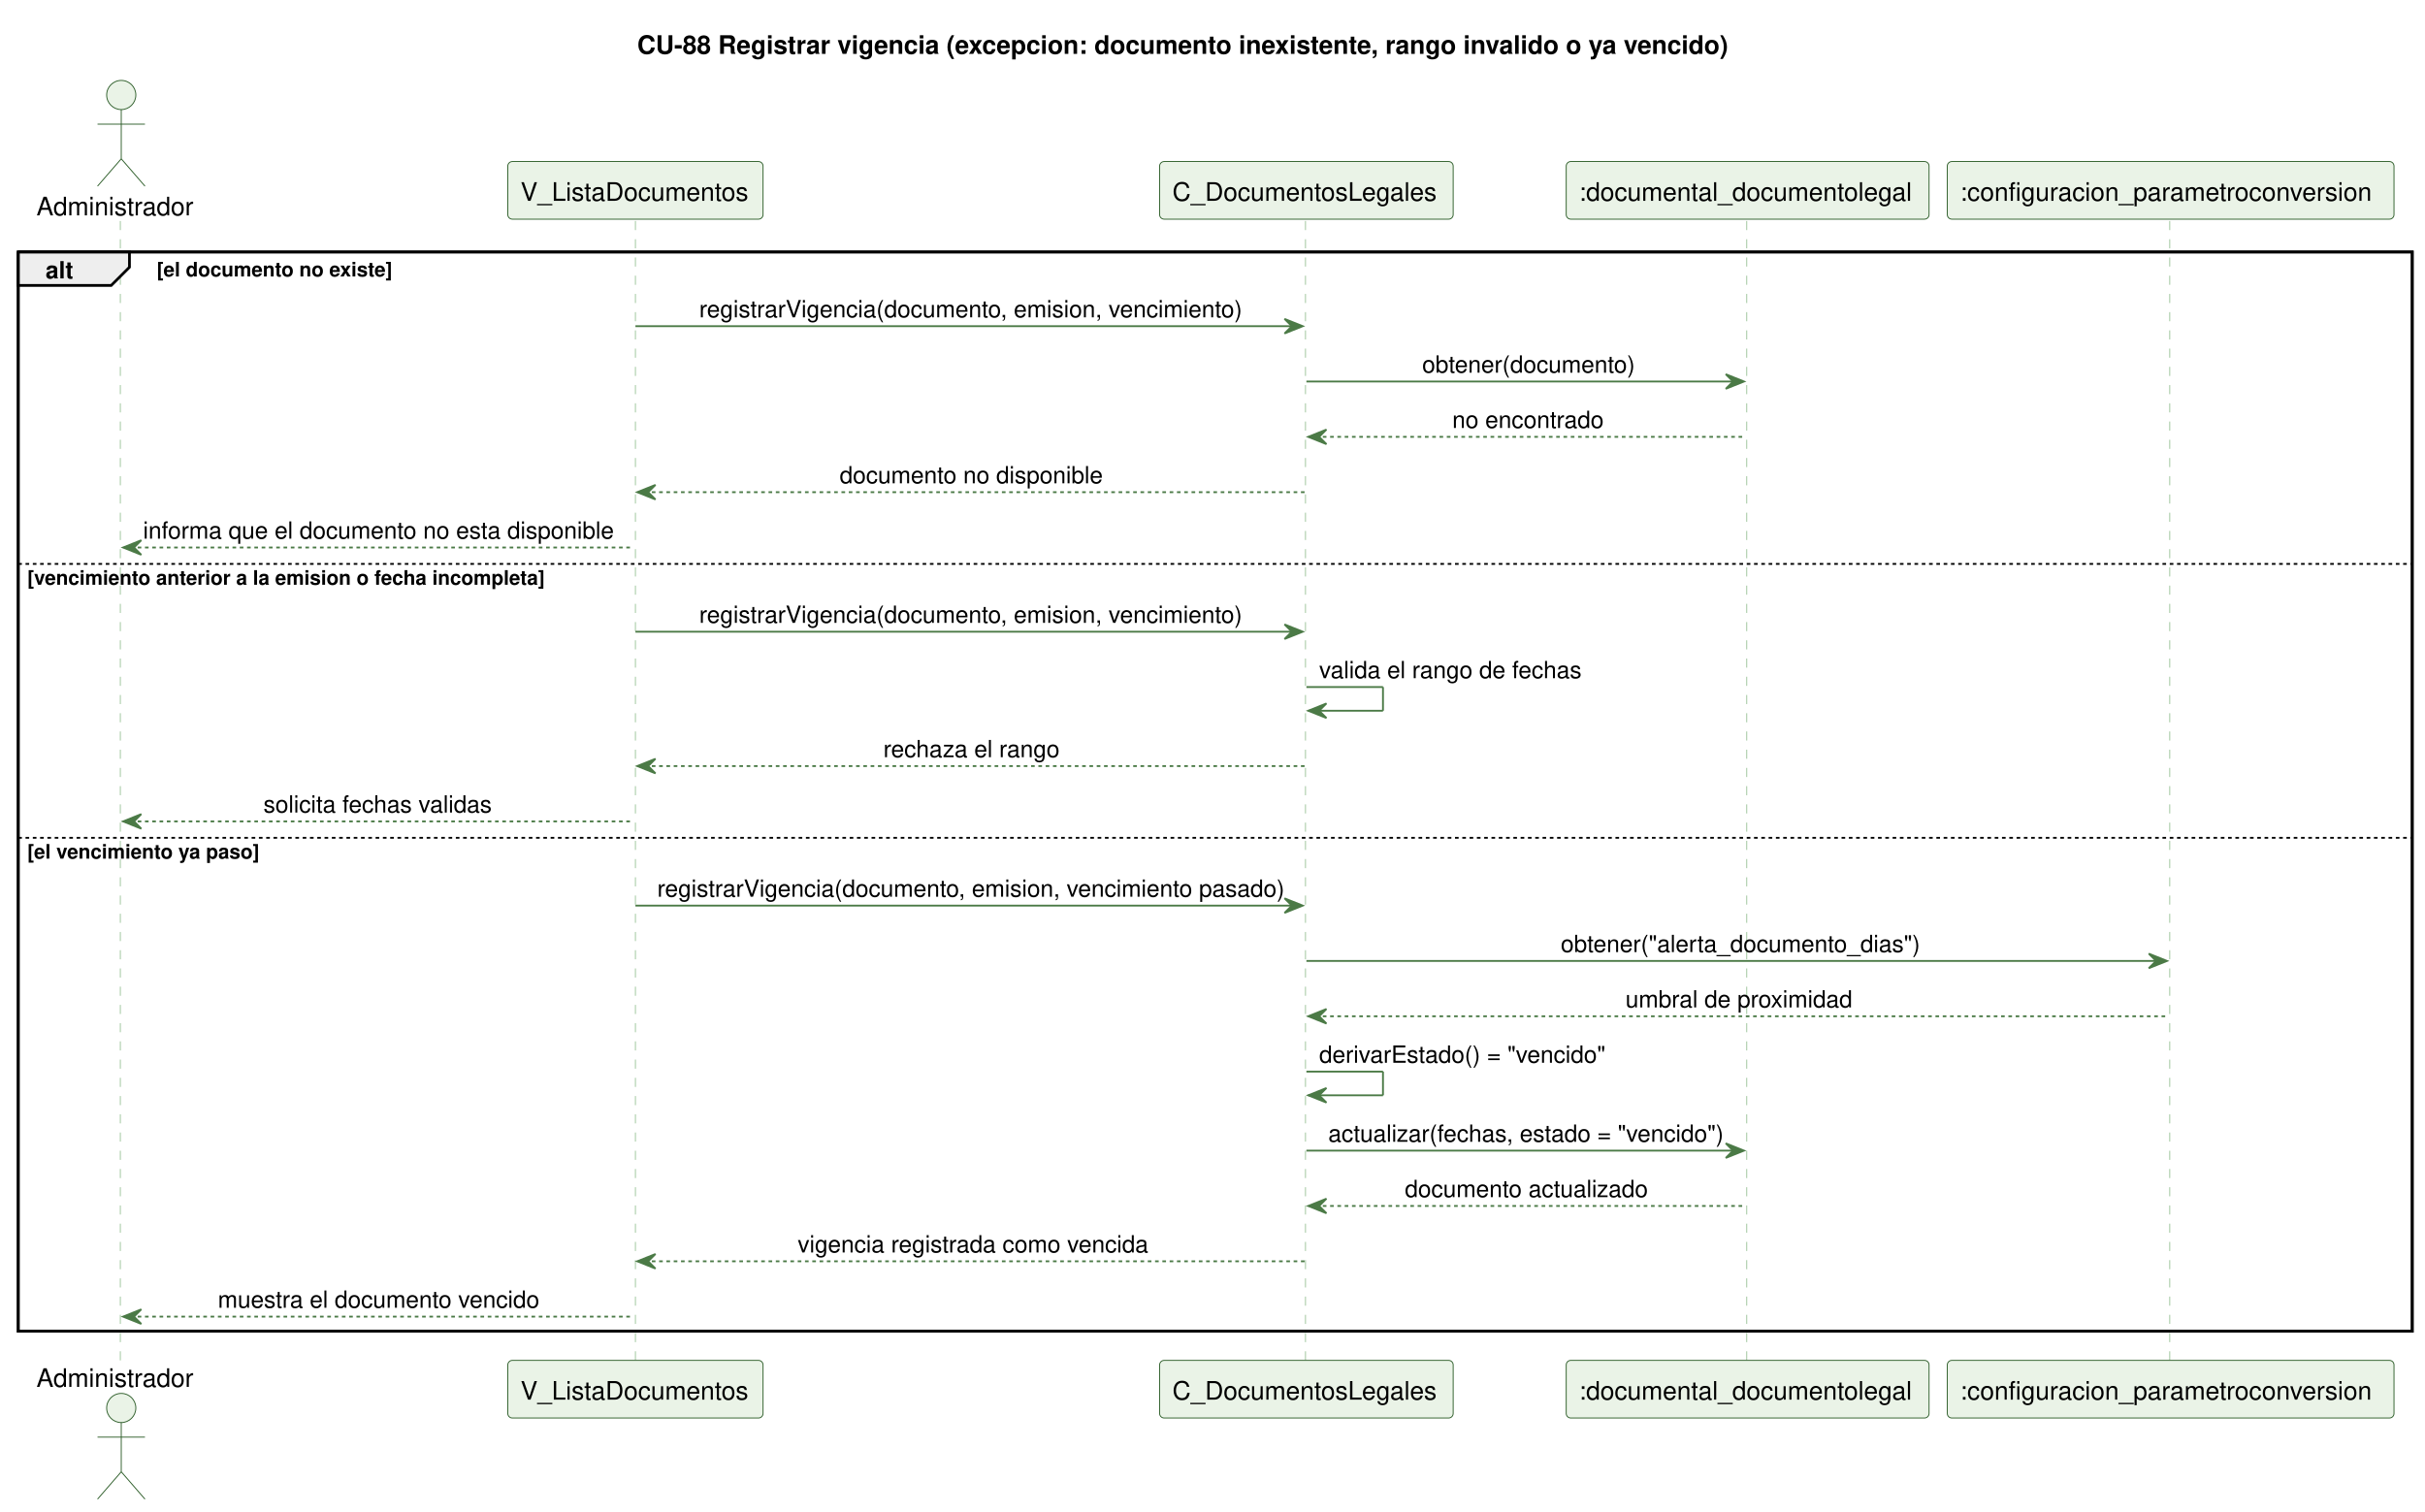
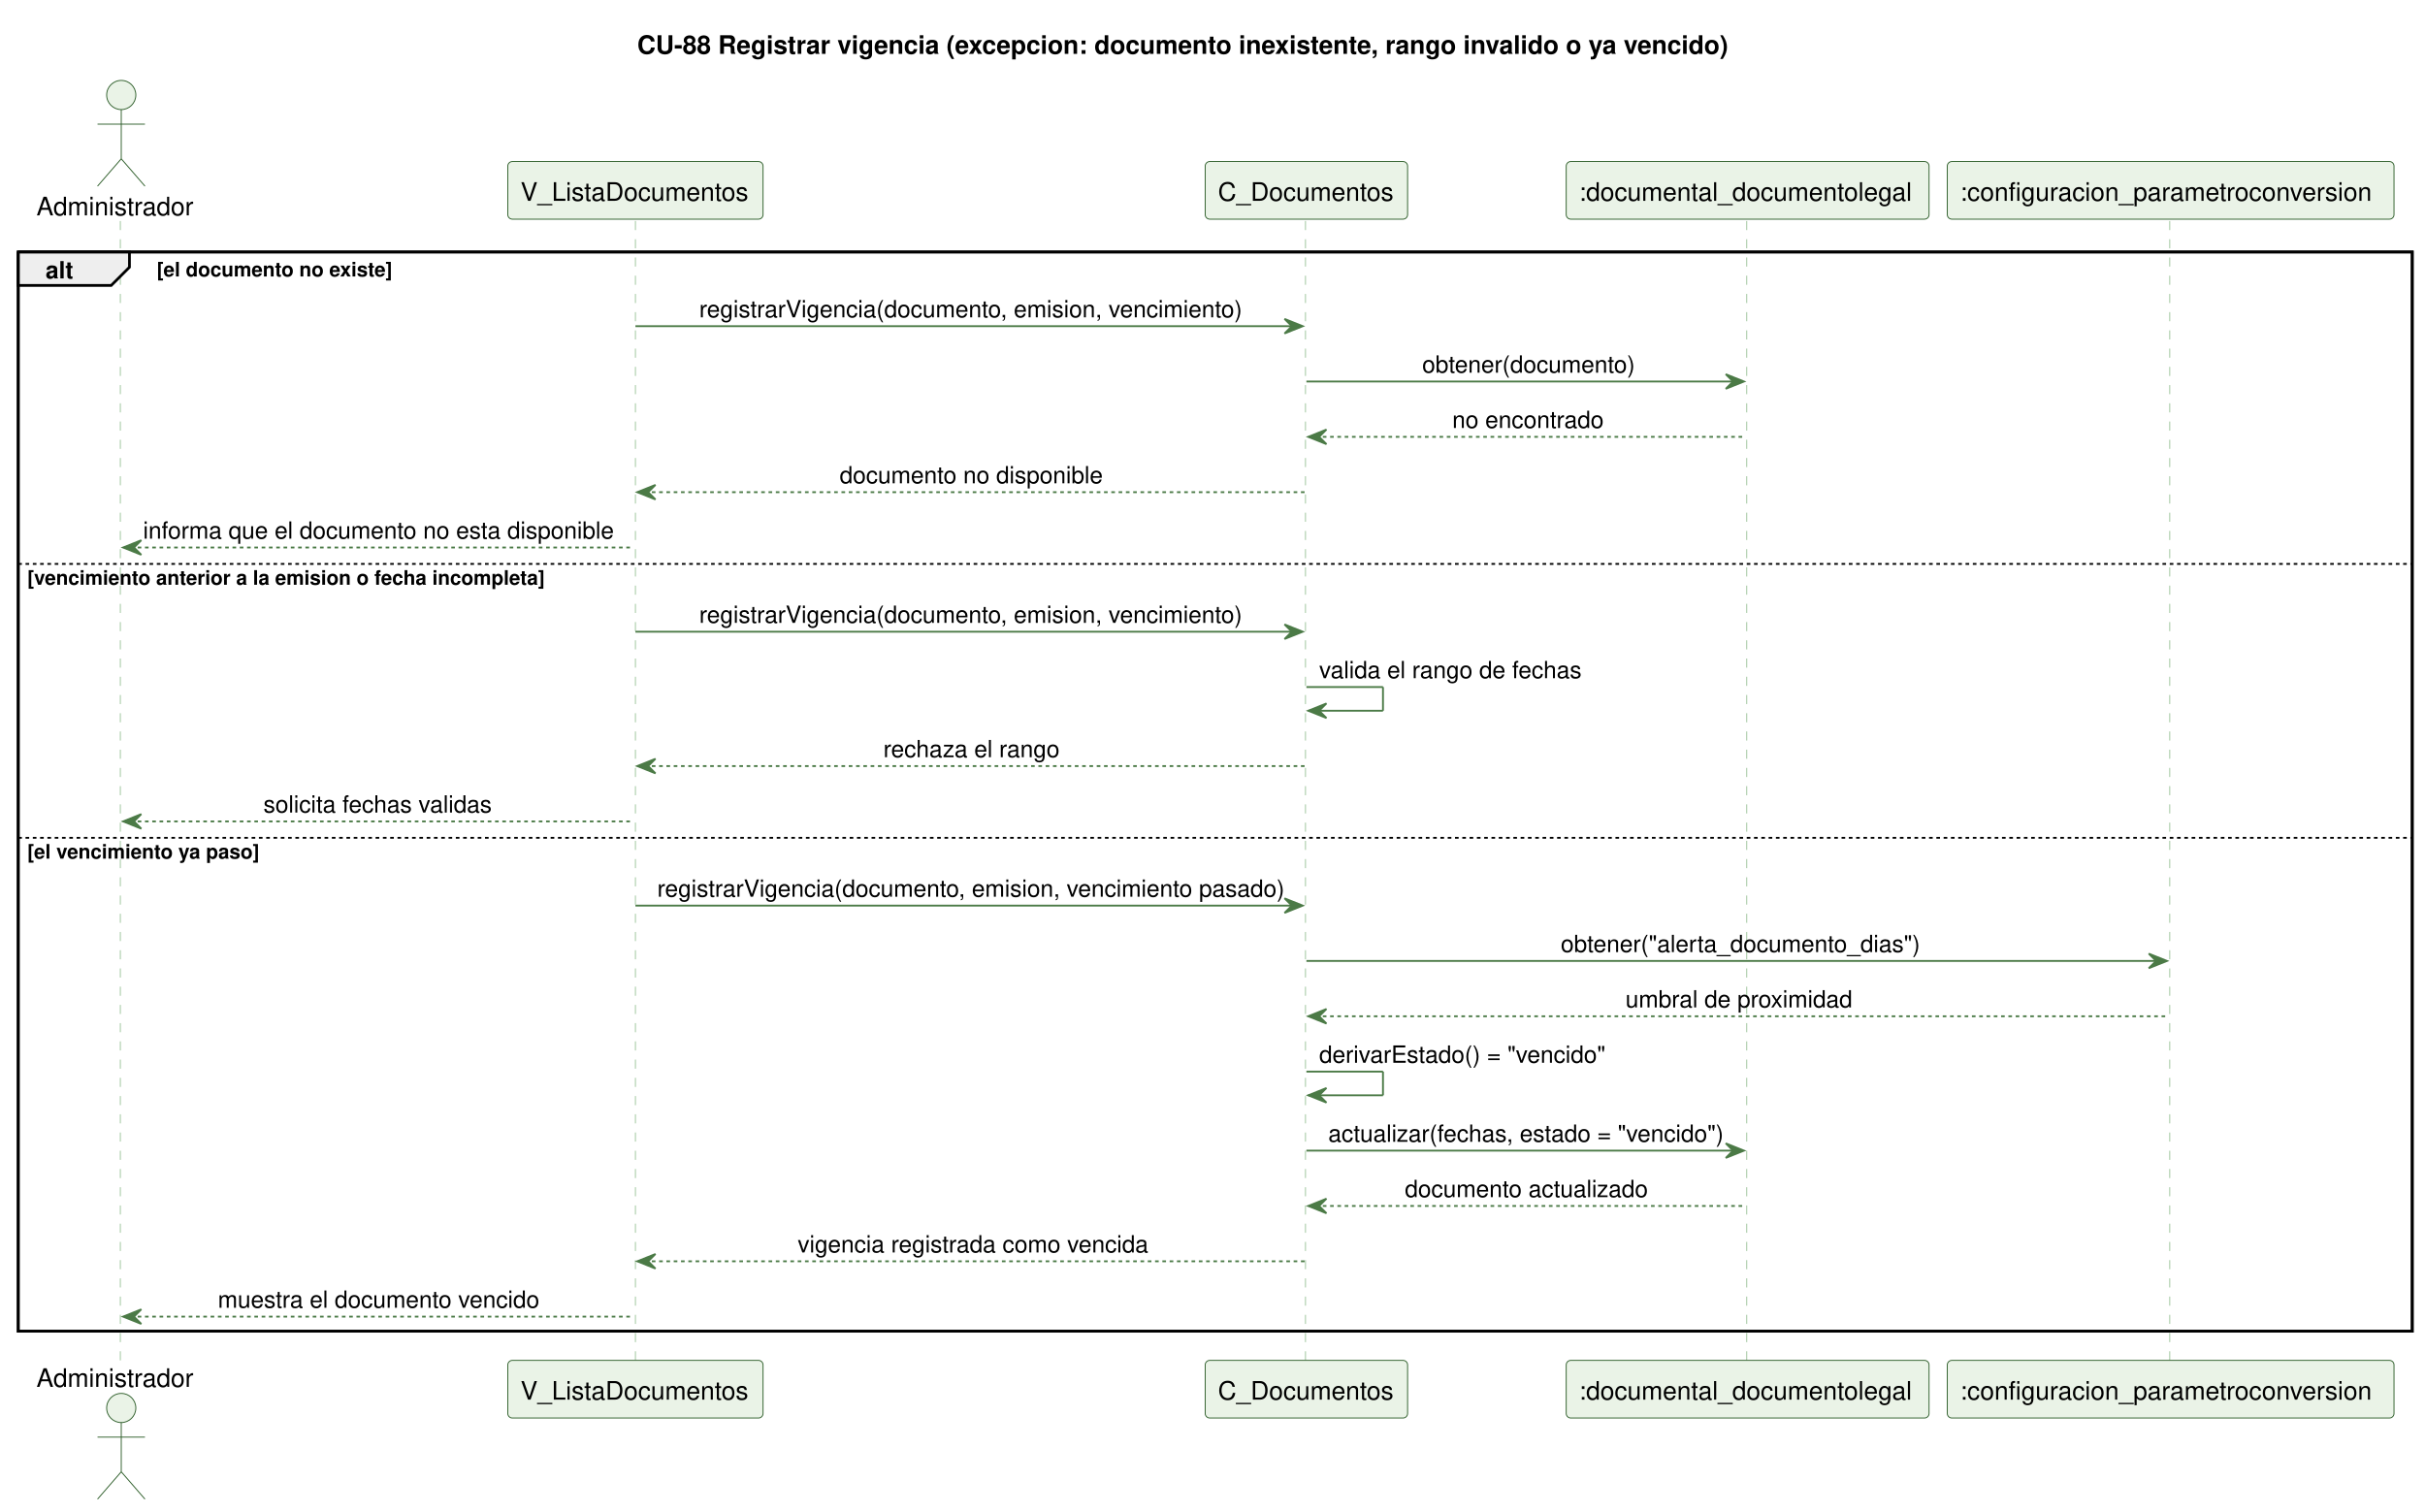
<svg xmlns="http://www.w3.org/2000/svg" contentStyleType="text/css" height="829px" preserveAspectRatio="none" style="width:1330px;height:829px;background:#FFFFFF;" version="1.1" viewBox="0 0 1330 829" width="1330px" zoomAndPan="magnify">
  <defs />
  <g>
    <text fill="#000000" font-family="Helvetica" font-size="14" font-weight="bold" lengthAdjust="spacing" textLength="633" x="349.5" y="29.533">CU-88 Registrar vigencia (excepcion: documento inexistente, rango invalido o ya vencido)</text>
    <rect fill="none" height="592" style="stroke:#000000;stroke-width:1.5;" width="1313" x="10" y="138.219" />
    <line style="stroke:#9CC49A;stroke-width:0.5;stroke-dasharray:5.0,5.0;" x1="66" x2="66" y1="121.219" y2="747.219" />
    <line style="stroke:#9CC49A;stroke-width:0.5;stroke-dasharray:5.0,5.0;" x1="348.5" x2="348.5" y1="121.219" y2="747.219" />
    <line style="stroke:#9CC49A;stroke-width:0.5;stroke-dasharray:5.0,5.0;" x1="716" x2="716" y1="121.219" y2="747.219" />
    <line style="stroke:#9CC49A;stroke-width:0.5;stroke-dasharray:5.0,5.0;" x1="958" x2="958" y1="121.219" y2="747.219" />
    <line style="stroke:#9CC49A;stroke-width:0.5;stroke-dasharray:5.0,5.0;" x1="1190" x2="1190" y1="121.219" y2="747.219" />
    <text fill="#000000" font-family="Helvetica" font-size="14" lengthAdjust="spacing" textLength="87" x="20" y="118.143">Administrador</text>
    <ellipse cx="66.5" cy="52.109" fill="#EAF3E7" rx="8" ry="8" style="stroke:#2E5E2A;stroke-width:0.5;" />
    <path d="M66.5,60.109 L66.5,87.109 M53.5,68.109 L79.5,68.109 M66.5,87.109 L53.5,102.109 M66.5,87.109 L79.5,102.109 " fill="none" style="stroke:#2E5E2A;stroke-width:0.5;" />
    <text fill="#000000" font-family="Helvetica" font-size="14" lengthAdjust="spacing" textLength="87" x="20" y="760.752">Administrador</text>
    <ellipse cx="66.5" cy="772.328" fill="#EAF3E7" rx="8" ry="8" style="stroke:#2E5E2A;stroke-width:0.5;" />
    <path d="M66.5,780.328 L66.5,807.328 M53.5,788.328 L79.5,788.328 M66.5,807.328 L53.5,822.328 M66.5,807.328 L79.5,822.328 " fill="none" style="stroke:#2E5E2A;stroke-width:0.5;" />
    <rect fill="#EAF3E7" height="31.609" rx="2.5" ry="2.5" style="stroke:#2E5E2A;stroke-width:0.5;" width="140" x="278.5" y="88.609" />
    <text fill="#000000" font-family="Helvetica" font-size="14" lengthAdjust="spacing" textLength="126" x="285.5" y="110.143">V_ListaDocumentos</text>
    <rect fill="#EAF3E7" height="31.609" rx="2.5" ry="2.5" style="stroke:#2E5E2A;stroke-width:0.5;" width="140" x="278.5" y="746.219" />
    <text fill="#000000" font-family="Helvetica" font-size="14" lengthAdjust="spacing" textLength="126" x="285.5" y="767.752">V_ListaDocumentos</text>
-     <rect fill="#EAF3E7" height="31.609" rx="2.5" ry="2.5" style="stroke:#2E5E2A;stroke-width:0.5;" width="161" x="636" y="88.609" />
-     <text fill="#000000" font-family="Helvetica" font-size="14" lengthAdjust="spacing" textLength="147" x="643" y="110.143">C_DocumentosLegales</text>
-     <rect fill="#EAF3E7" height="31.609" rx="2.5" ry="2.5" style="stroke:#2E5E2A;stroke-width:0.5;" width="161" x="636" y="746.219" />
-     <text fill="#000000" font-family="Helvetica" font-size="14" lengthAdjust="spacing" textLength="147" x="643" y="767.752">C_DocumentosLegales</text>
+     <rect fill="#EAF3E7" height="31.609" rx="2.5" ry="2.5" style="stroke:#2E5E2A;stroke-width:0.5;" width="111" x="661" y="88.609" />
+     <text fill="#000000" font-family="Helvetica" font-size="14" lengthAdjust="spacing" textLength="97" x="668" y="110.143">C_Documentos</text>
+     <rect fill="#EAF3E7" height="31.609" rx="2.5" ry="2.5" style="stroke:#2E5E2A;stroke-width:0.5;" width="111" x="661" y="746.219" />
+     <text fill="#000000" font-family="Helvetica" font-size="14" lengthAdjust="spacing" textLength="97" x="668" y="767.752">C_Documentos</text>
    <rect fill="#EAF3E7" height="31.609" rx="2.5" ry="2.5" style="stroke:#2E5E2A;stroke-width:0.5;" width="199" x="859" y="88.609" />
    <text fill="#000000" font-family="Helvetica" font-size="14" lengthAdjust="spacing" textLength="185" x="866" y="110.143">:documental_documentolegal</text>
    <rect fill="#EAF3E7" height="31.609" rx="2.5" ry="2.5" style="stroke:#2E5E2A;stroke-width:0.5;" width="199" x="859" y="746.219" />
    <text fill="#000000" font-family="Helvetica" font-size="14" lengthAdjust="spacing" textLength="185" x="866" y="767.752">:documental_documentolegal</text>
    <rect fill="#EAF3E7" height="31.609" rx="2.5" ry="2.5" style="stroke:#2E5E2A;stroke-width:0.5;" width="245" x="1068" y="88.609" />
    <text fill="#000000" font-family="Helvetica" font-size="14" lengthAdjust="spacing" textLength="231" x="1075" y="110.143">:configuracion_parametroconversion</text>
    <rect fill="#EAF3E7" height="31.609" rx="2.5" ry="2.5" style="stroke:#2E5E2A;stroke-width:0.5;" width="245" x="1068" y="746.219" />
    <text fill="#000000" font-family="Helvetica" font-size="14" lengthAdjust="spacing" textLength="231" x="1075" y="767.752">:configuracion_parametroconversion</text>
    <path d="M10,138.219 L71,138.219 L71,146.57 L61,156.57 L10,156.57 L10,138.219 " fill="#EEEEEE" style="stroke:#000000;stroke-width:1.5;" />
    <rect fill="none" height="592" style="stroke:#000000;stroke-width:1.5;" width="1313" x="10" y="138.219" />
    <text fill="#000000" font-family="Helvetica" font-size="13" font-weight="bold" lengthAdjust="spacing" textLength="16" x="25" y="152.714">alt</text>
    <text fill="#000000" font-family="Helvetica" font-size="11" font-weight="bold" lengthAdjust="spacing" textLength="138" x="86" y="151.638">[el documento no existe]</text>
    <polygon fill="#4B7A46" points="704.5,174.922,714.5,178.922,704.5,182.922,708.5,178.922" style="stroke:#4B7A46;stroke-width:1.0;" />
    <line style="stroke:#4B7A46;stroke-width:1.0;" x1="348.5" x2="710.5" y1="178.922" y2="178.922" />
    <text fill="#000000" font-family="Helvetica" font-size="13" lengthAdjust="spacing" textLength="298" x="383.5" y="174.065">registrarVigencia(documento, emision, vencimiento)</text>
    <polygon fill="#4B7A46" points="946.5,205.273,956.5,209.273,946.5,213.273,950.5,209.273" style="stroke:#4B7A46;stroke-width:1.0;" />
    <line style="stroke:#4B7A46;stroke-width:1.0;" x1="716.5" x2="952.5" y1="209.273" y2="209.273" />
    <text fill="#000000" font-family="Helvetica" font-size="13" lengthAdjust="spacing" textLength="115" x="780" y="204.417">obtener(documento)</text>
    <polygon fill="#4B7A46" points="727.5,235.625,717.5,239.625,727.5,243.625,723.5,239.625" style="stroke:#4B7A46;stroke-width:1.0;" />
    <line style="stroke:#4B7A46;stroke-width:1.0;stroke-dasharray:2.0,2.0;" x1="721.5" x2="957.5" y1="239.625" y2="239.625" />
    <text fill="#000000" font-family="Helvetica" font-size="13" lengthAdjust="spacing" textLength="82" x="796.5" y="234.769">no encontrado</text>
    <polygon fill="#4B7A46" points="359.5,265.977,349.5,269.977,359.5,273.977,355.5,269.977" style="stroke:#4B7A46;stroke-width:1.0;" />
    <line style="stroke:#4B7A46;stroke-width:1.0;stroke-dasharray:2.0,2.0;" x1="353.5" x2="715.5" y1="269.977" y2="269.977" />
    <text fill="#000000" font-family="Helvetica" font-size="13" lengthAdjust="spacing" textLength="144" x="460.5" y="265.12">documento no disponible</text>
    <polygon fill="#4B7A46" points="77.5,296.328,67.5,300.328,77.5,304.328,73.5,300.328" style="stroke:#4B7A46;stroke-width:1.0;" />
    <line style="stroke:#4B7A46;stroke-width:1.0;stroke-dasharray:2.0,2.0;" x1="71.5" x2="347.5" y1="300.328" y2="300.328" />
    <text fill="#000000" font-family="Helvetica" font-size="13" lengthAdjust="spacing" textLength="258" x="78.5" y="295.472">informa que el documento no esta disponible</text>
    <line style="stroke:#000000;stroke-width:1.0;stroke-dasharray:2.0,2.0;" x1="10" x2="1323" y1="309.328" y2="309.328" />
    <text fill="#000000" font-family="Helvetica" font-size="11" font-weight="bold" lengthAdjust="spacing" textLength="299" x="15" y="320.747">[vencimiento anterior a la emision o fecha incompleta]</text>
    <polygon fill="#4B7A46" points="704.5,342.516,714.5,346.516,704.5,350.516,708.5,346.516" style="stroke:#4B7A46;stroke-width:1.0;" />
    <line style="stroke:#4B7A46;stroke-width:1.0;" x1="348.5" x2="710.5" y1="346.516" y2="346.516" />
    <text fill="#000000" font-family="Helvetica" font-size="13" lengthAdjust="spacing" textLength="298" x="383.5" y="341.659">registrarVigencia(documento, emision, vencimiento)</text>
    <line style="stroke:#4B7A46;stroke-width:1.0;" x1="716.5" x2="758.5" y1="376.867" y2="376.867" />
    <line style="stroke:#4B7A46;stroke-width:1.0;" x1="758.5" x2="758.5" y1="376.867" y2="389.867" />
    <line style="stroke:#4B7A46;stroke-width:1.0;" x1="717.5" x2="758.5" y1="389.867" y2="389.867" />
    <polygon fill="#4B7A46" points="727.5,385.867,717.5,389.867,727.5,393.867,723.5,389.867" style="stroke:#4B7A46;stroke-width:1.0;" />
    <text fill="#000000" font-family="Helvetica" font-size="13" lengthAdjust="spacing" textLength="142" x="723.5" y="372.011">valida el rango de fechas</text>
    <polygon fill="#4B7A46" points="359.5,416.219,349.5,420.219,359.5,424.219,355.5,420.219" style="stroke:#4B7A46;stroke-width:1.0;" />
    <line style="stroke:#4B7A46;stroke-width:1.0;stroke-dasharray:2.0,2.0;" x1="353.5" x2="715.5" y1="420.219" y2="420.219" />
    <text fill="#000000" font-family="Helvetica" font-size="13" lengthAdjust="spacing" textLength="96" x="484.5" y="415.362">rechaza el rango</text>
    <polygon fill="#4B7A46" points="77.5,446.57,67.5,450.57,77.5,454.57,73.5,450.57" style="stroke:#4B7A46;stroke-width:1.0;" />
    <line style="stroke:#4B7A46;stroke-width:1.0;stroke-dasharray:2.0,2.0;" x1="71.5" x2="347.5" y1="450.57" y2="450.57" />
    <text fill="#000000" font-family="Helvetica" font-size="13" lengthAdjust="spacing" textLength="126" x="144.5" y="445.714">solicita fechas validas</text>
    <line style="stroke:#000000;stroke-width:1.0;stroke-dasharray:2.0,2.0;" x1="10" x2="1323" y1="459.57" y2="459.57" />
    <text fill="#000000" font-family="Helvetica" font-size="11" font-weight="bold" lengthAdjust="spacing" textLength="134" x="15" y="470.989">[el vencimiento ya paso]</text>
    <polygon fill="#4B7A46" points="704.5,492.758,714.5,496.758,704.5,500.758,708.5,496.758" style="stroke:#4B7A46;stroke-width:1.0;" />
    <line style="stroke:#4B7A46;stroke-width:1.0;" x1="348.5" x2="710.5" y1="496.758" y2="496.758" />
    <text fill="#000000" font-family="Helvetica" font-size="13" lengthAdjust="spacing" textLength="344" x="360.5" y="491.901">registrarVigencia(documento, emision, vencimiento pasado)</text>
    <polygon fill="#4B7A46" points="1178.5,523.109,1188.5,527.109,1178.5,531.109,1182.5,527.109" style="stroke:#4B7A46;stroke-width:1.0;" />
    <line style="stroke:#4B7A46;stroke-width:1.0;" x1="716.5" x2="1184.5" y1="527.109" y2="527.109" />
    <text fill="#000000" font-family="Helvetica" font-size="13" lengthAdjust="spacing" textLength="195" x="856" y="522.253">obtener("alerta_documento_dias")</text>
    <polygon fill="#4B7A46" points="727.5,553.461,717.5,557.461,727.5,561.461,723.5,557.461" style="stroke:#4B7A46;stroke-width:1.0;" />
    <line style="stroke:#4B7A46;stroke-width:1.0;stroke-dasharray:2.0,2.0;" x1="721.5" x2="1189.5" y1="557.461" y2="557.461" />
    <text fill="#000000" font-family="Helvetica" font-size="13" lengthAdjust="spacing" textLength="124" x="891.5" y="552.605">umbral de proximidad</text>
    <line style="stroke:#4B7A46;stroke-width:1.0;" x1="716.5" x2="758.5" y1="587.812" y2="587.812" />
    <line style="stroke:#4B7A46;stroke-width:1.0;" x1="758.5" x2="758.5" y1="587.812" y2="600.812" />
    <line style="stroke:#4B7A46;stroke-width:1.0;" x1="717.5" x2="758.5" y1="600.812" y2="600.812" />
    <polygon fill="#4B7A46" points="727.5,596.812,717.5,600.812,727.5,604.812,723.5,600.812" style="stroke:#4B7A46;stroke-width:1.0;" />
    <text fill="#000000" font-family="Helvetica" font-size="13" lengthAdjust="spacing" textLength="155" x="723.5" y="582.956">derivarEstado() = "vencido"</text>
    <polygon fill="#4B7A46" points="946.5,627.164,956.5,631.164,946.5,635.164,950.5,631.164" style="stroke:#4B7A46;stroke-width:1.0;" />
    <line style="stroke:#4B7A46;stroke-width:1.0;" x1="716.5" x2="952.5" y1="631.164" y2="631.164" />
    <text fill="#000000" font-family="Helvetica" font-size="13" lengthAdjust="spacing" textLength="218" x="728.5" y="626.308">actualizar(fechas, estado = "vencido")</text>
    <polygon fill="#4B7A46" points="727.5,657.516,717.5,661.516,727.5,665.516,723.5,661.516" style="stroke:#4B7A46;stroke-width:1.0;" />
    <line style="stroke:#4B7A46;stroke-width:1.0;stroke-dasharray:2.0,2.0;" x1="721.5" x2="957.5" y1="661.516" y2="661.516" />
    <text fill="#000000" font-family="Helvetica" font-size="13" lengthAdjust="spacing" textLength="134" x="770.5" y="656.659">documento actualizado</text>
    <polygon fill="#4B7A46" points="359.5,687.867,349.5,691.867,359.5,695.867,355.5,691.867" style="stroke:#4B7A46;stroke-width:1.0;" />
    <line style="stroke:#4B7A46;stroke-width:1.0;stroke-dasharray:2.0,2.0;" x1="353.5" x2="715.5" y1="691.867" y2="691.867" />
    <text fill="#000000" font-family="Helvetica" font-size="13" lengthAdjust="spacing" textLength="190" x="437.5" y="687.011">vigencia registrada como vencida</text>
    <polygon fill="#4B7A46" points="77.5,718.219,67.5,722.219,77.5,726.219,73.5,722.219" style="stroke:#4B7A46;stroke-width:1.0;" />
    <line style="stroke:#4B7A46;stroke-width:1.0;stroke-dasharray:2.0,2.0;" x1="71.5" x2="347.5" y1="722.219" y2="722.219" />
    <text fill="#000000" font-family="Helvetica" font-size="13" lengthAdjust="spacing" textLength="176" x="119.5" y="717.362">muestra el documento vencido</text>
  </g>
</svg>
